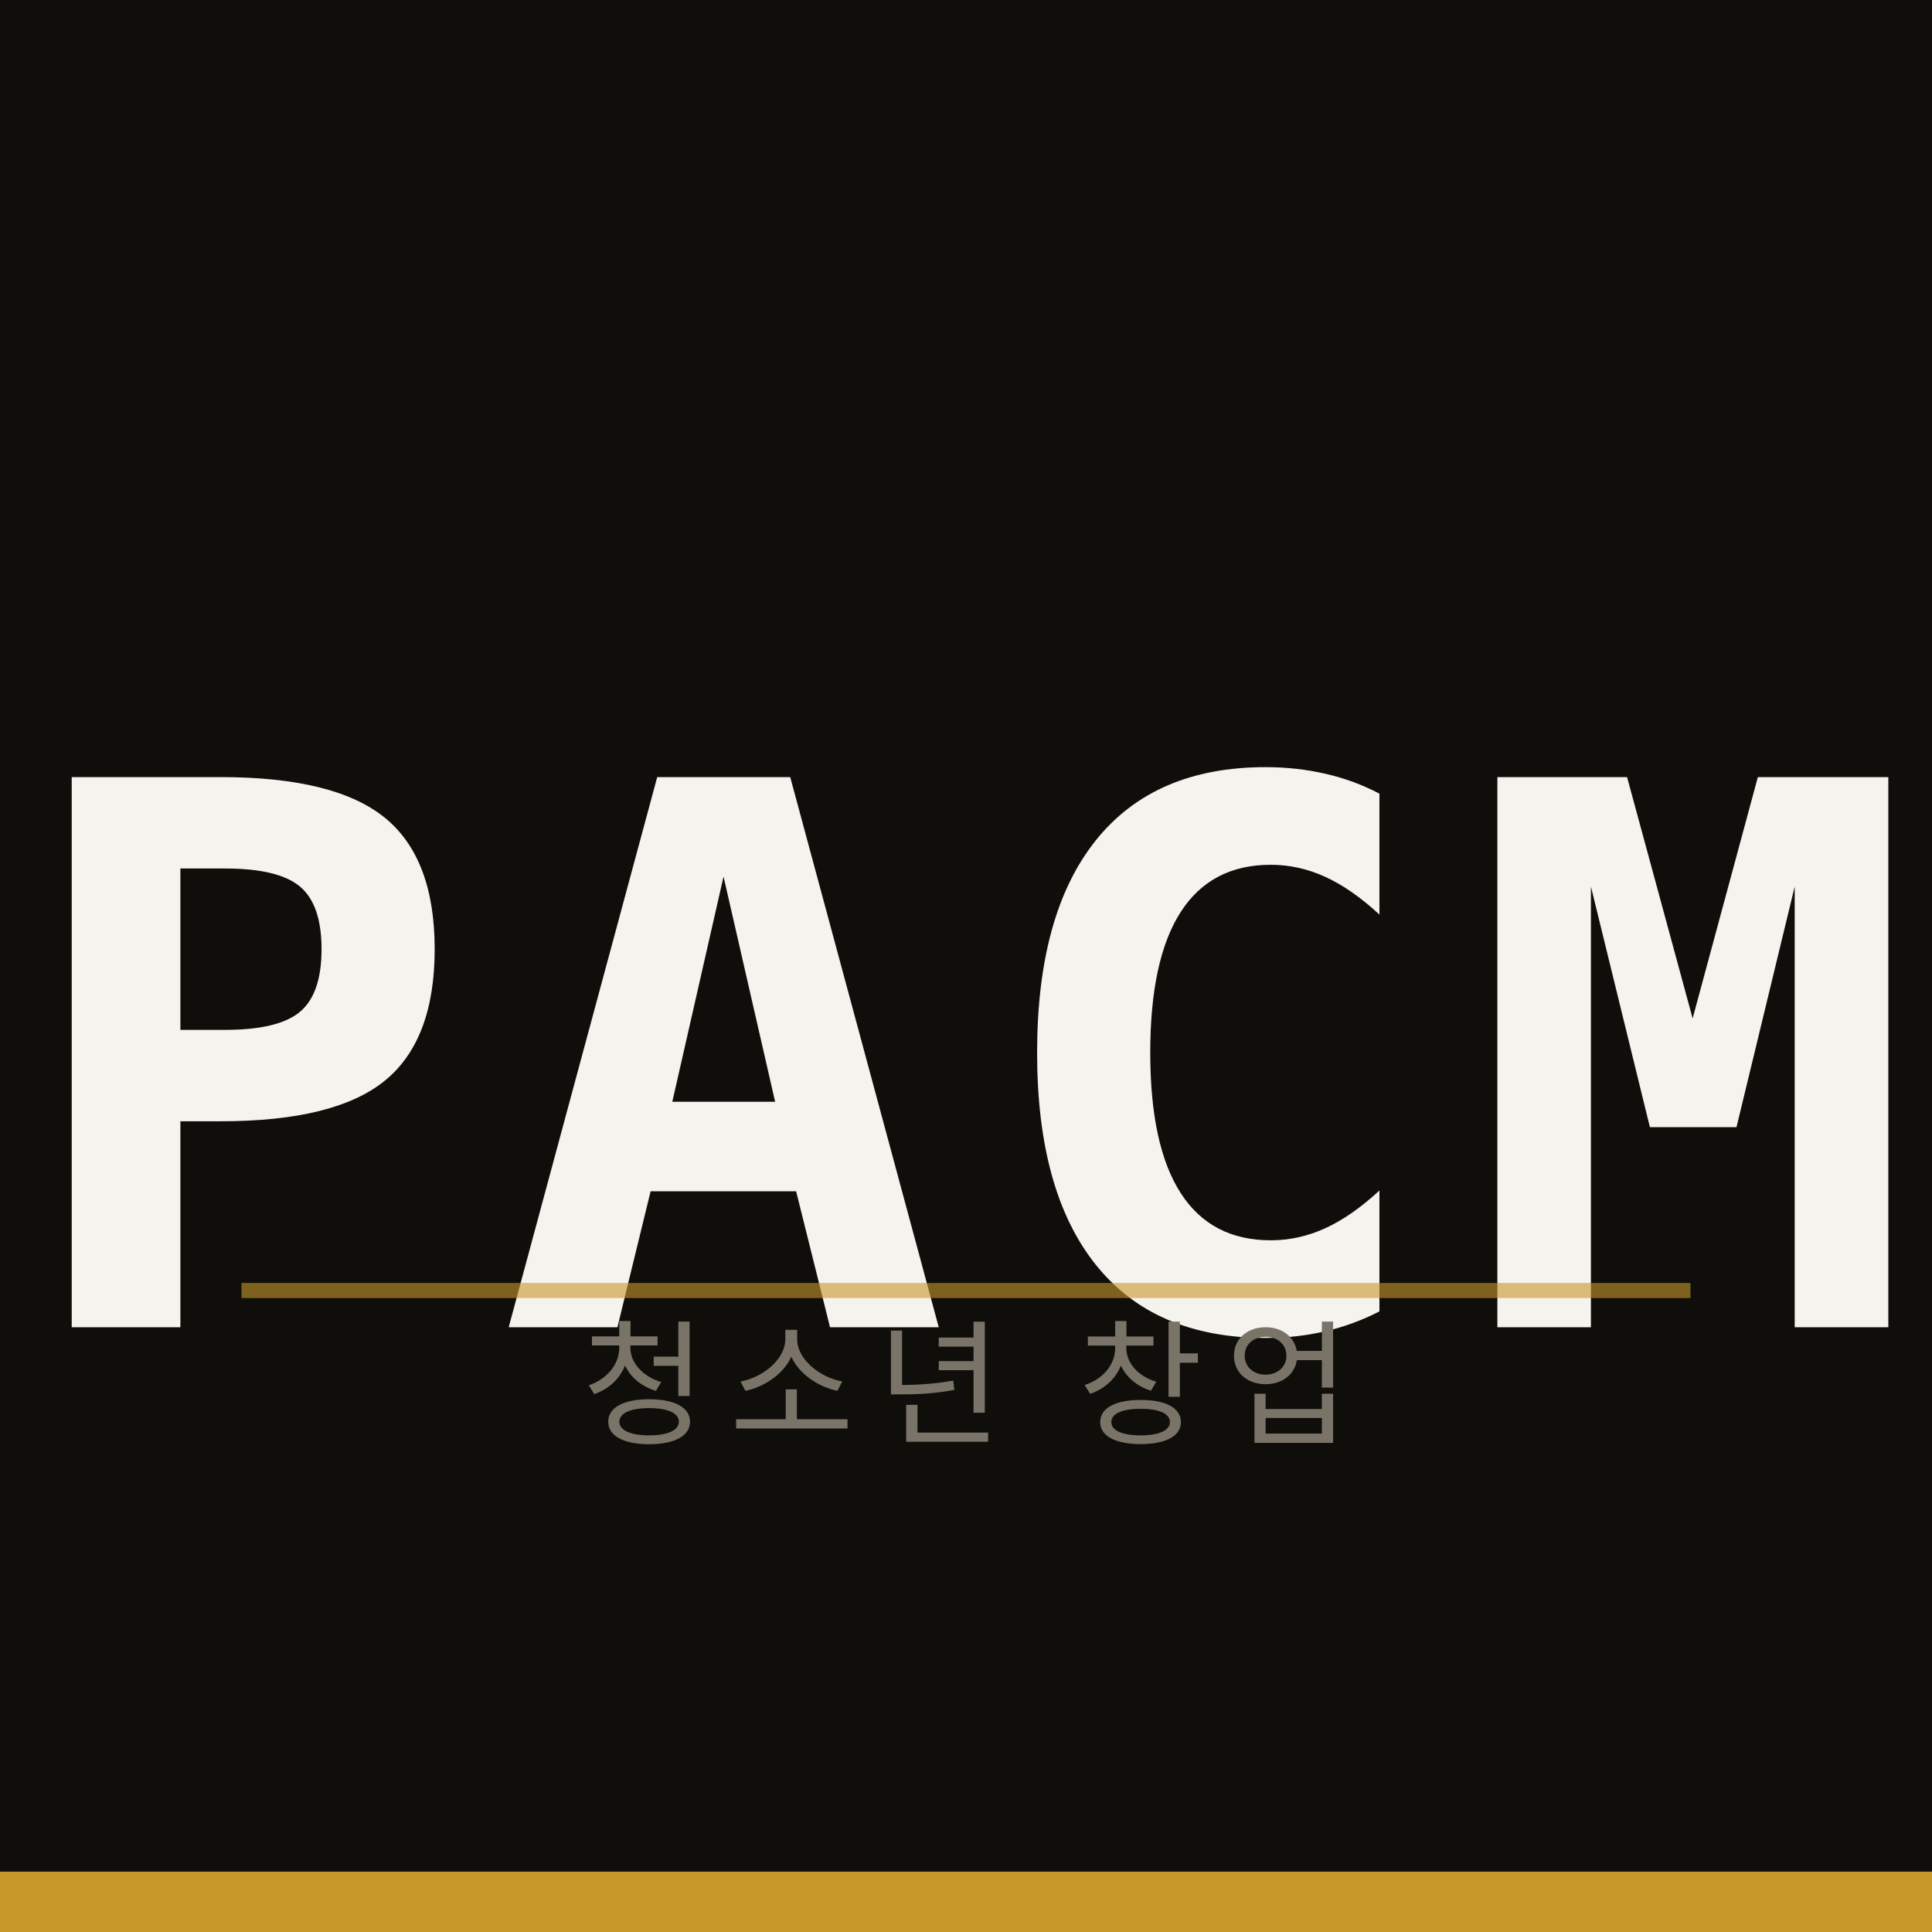
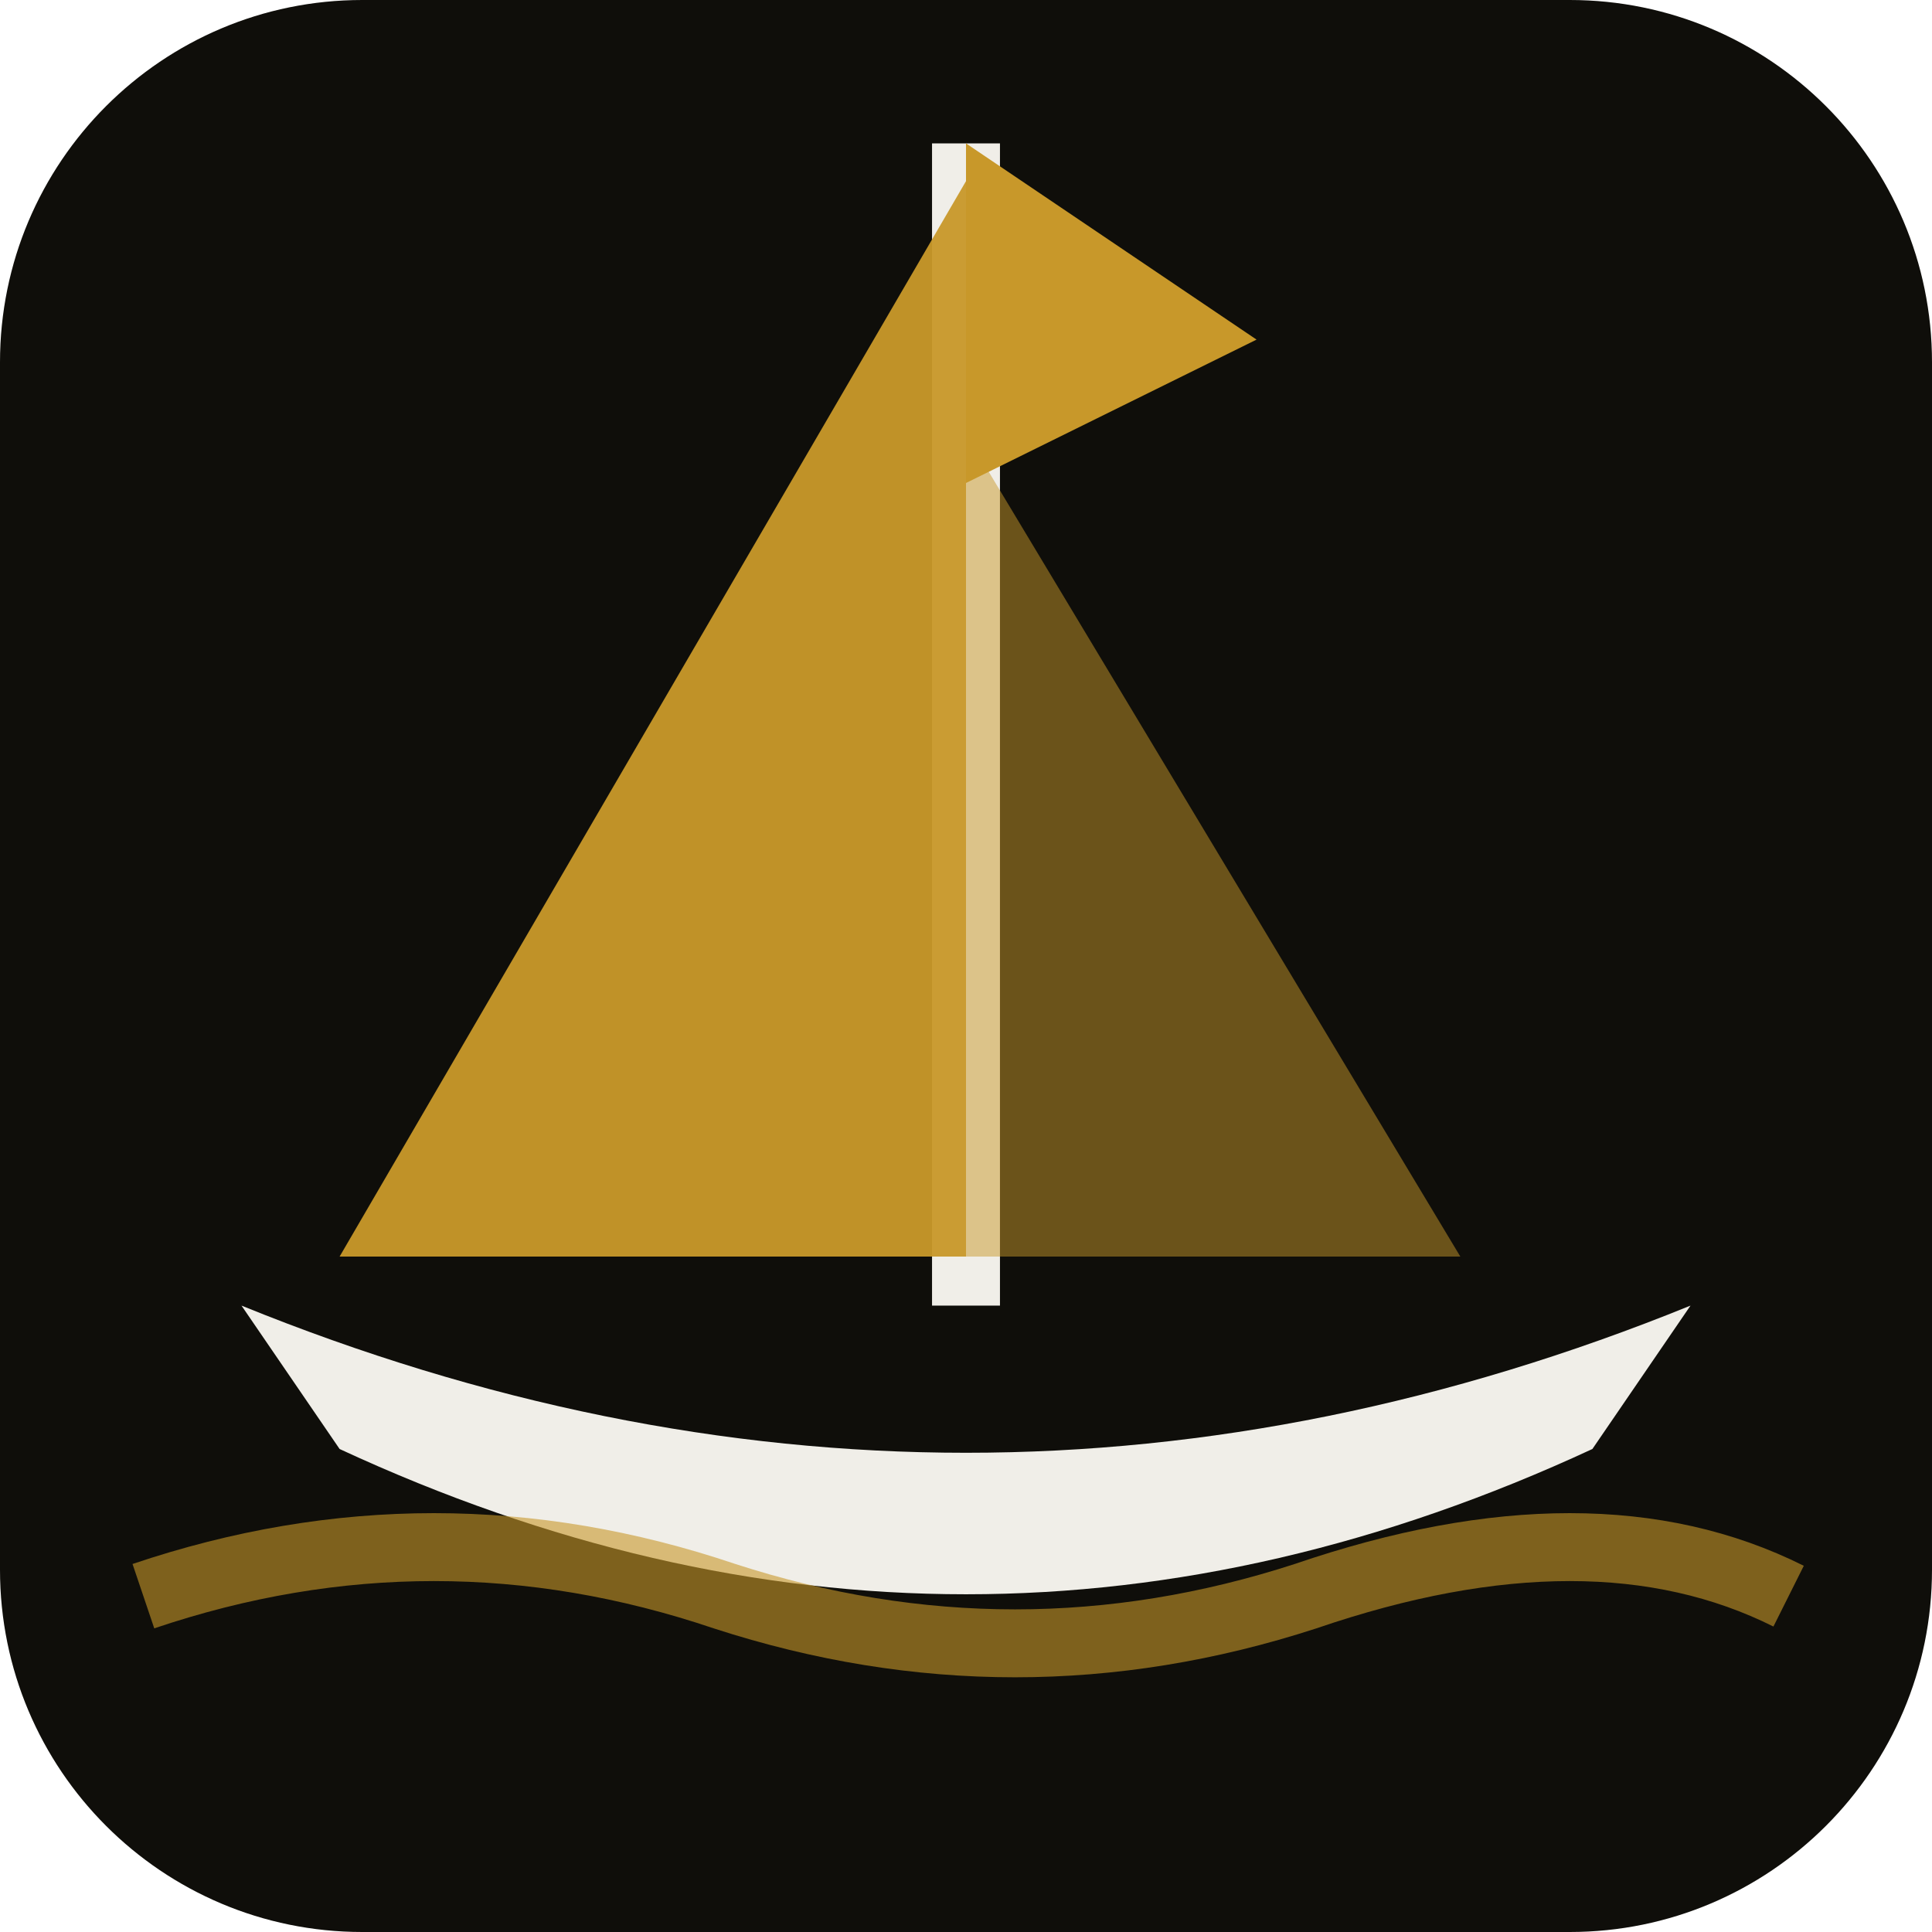
- <svg xmlns="http://www.w3.org/2000/svg" width="512" height="512" viewBox="0 0 512 512">
-   <rect width="512" height="512" fill="#0F0E0A" />
-   <rect x="0" y="496" width="512" height="16" fill="#C8982A" />
-   <text x="256" y="295" font-family="monospace" font-weight="900" font-size="200" fill="#F5F3EE" text-anchor="middle" dominant-baseline="middle" letter-spacing="8">PACM</text>
-   <rect x="64" y="340" width="384" height="4" fill="#C8982A" opacity="0.6" />
-   <text x="256" y="380" font-family="monospace" font-size="36" font-weight="400" fill="#7A7368" text-anchor="middle" letter-spacing="6">청소년 창업</text>
+ <svg xmlns="http://www.w3.org/2000/svg" viewBox="0 0 512 512" fill="none">
+   <rect width="512" height="512" rx="96" fill="#0F0E0A" />
+   <line x1="256" y1="38" x2="256" y2="346" stroke="#F0EEE8" stroke-width="18" />
+   <path d="M256 48 L256 333 L90 333 Z" fill="#C8982A" opacity="0.95" />
+   <path d="M256 115 L256 333 L387 333 Z" fill="#C8982A" opacity="0.5" />
+   <path d="M64 346 Q256 424 448 346 L422 384 Q256 461 90 384 Z" fill="#F0EEE8" />
+   <path d="M38 423 Q115 397 192 423 Q269 448 346 423 Q422 397 474 423" stroke="#C8982A" stroke-width="18" fill="none" opacity="0.6" />
+   <path d="M256 38 L333 90 L256 128 Z" fill="#C8982A" />
</svg>
